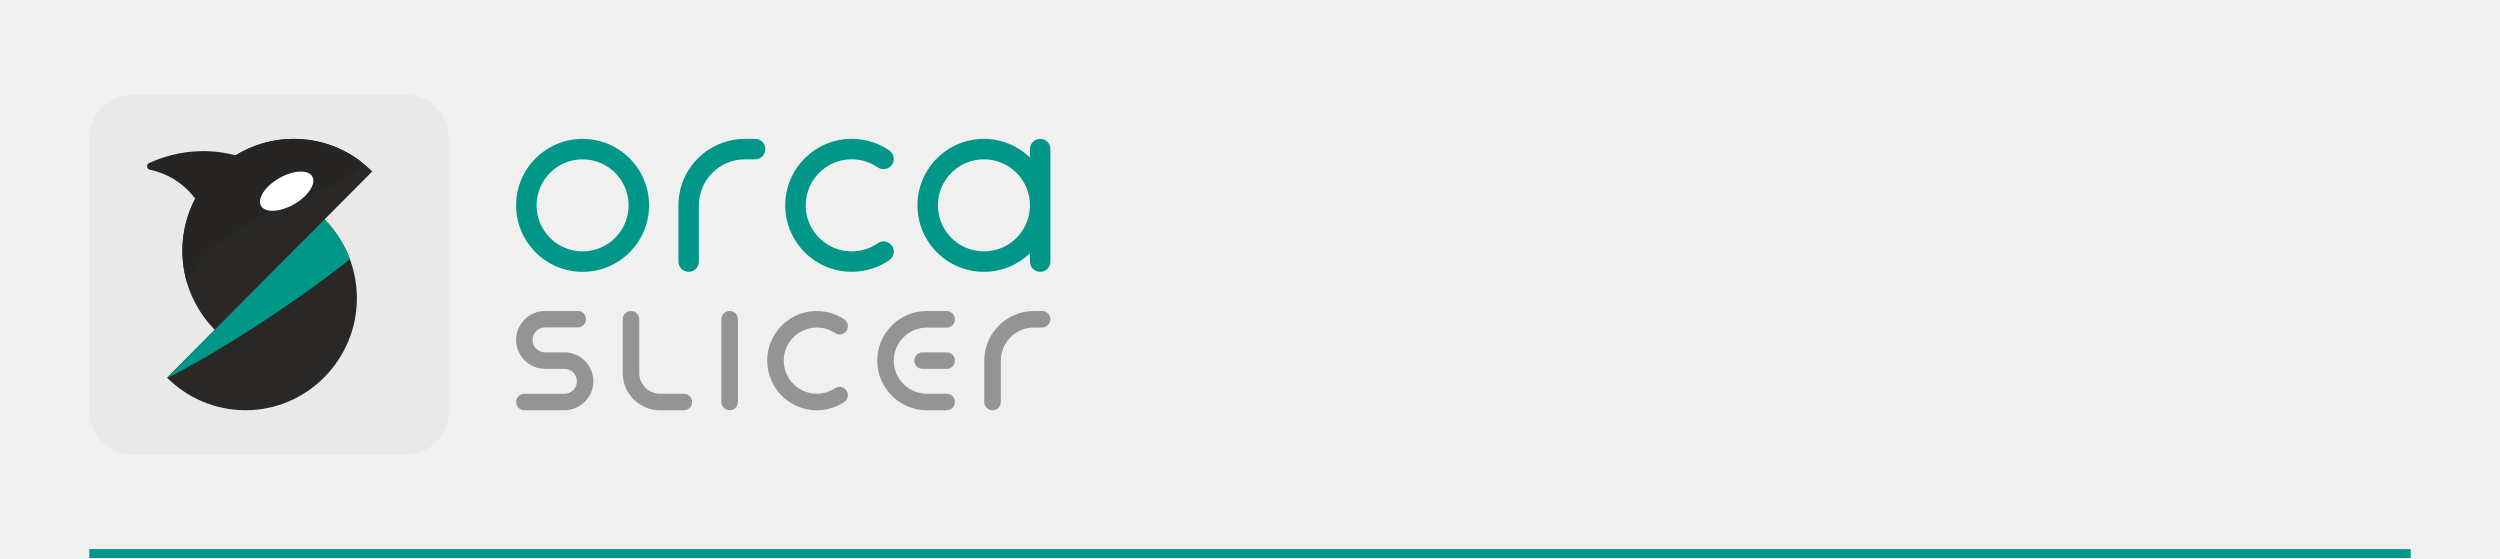
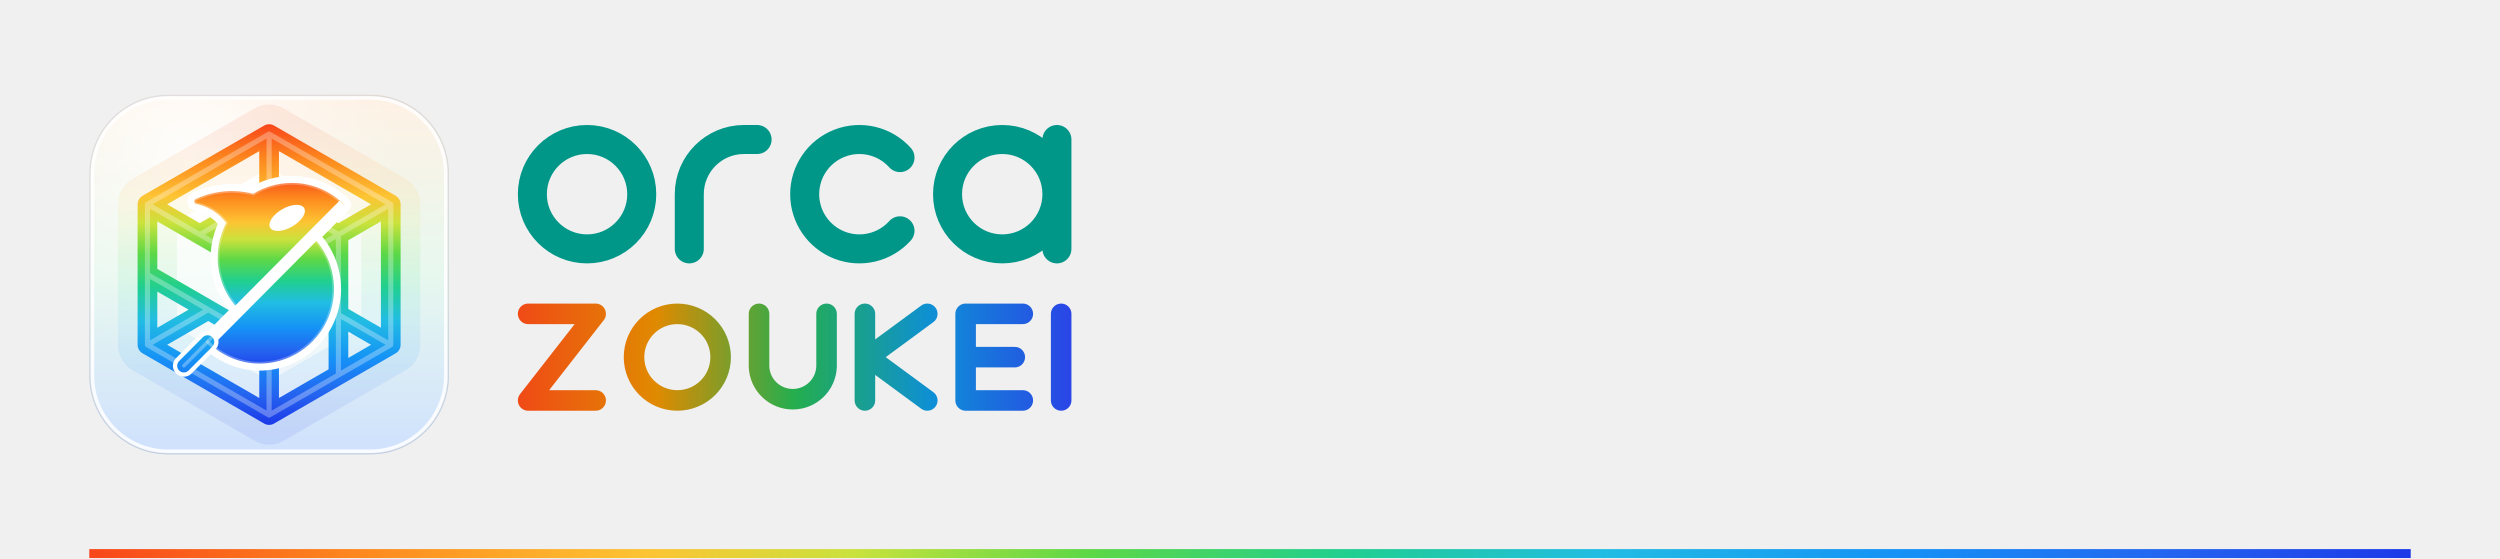
- <svg xmlns="http://www.w3.org/2000/svg" id="a" width="560" height="125" viewBox="0 0 560 125">
-   <rect id="b" x="20" y="123" width="520" height="2" style="fill:#009789;" />
-   <g id="c">
-     <g id="d">
-       <rect x="20" y="21.22" width="80.56" height="80.56" rx="9.64" ry="9.64" style="fill:#e9e9e9;" />
-     </g>
-   </g>
-   <g id="e">
-     <path id="f" d="M37.42,84.6c4.49,4.48,10.66,7.26,17.48,7.29,13.8.06,25.1-11.3,25.04-25.18-.03-6.86-2.79-13.06-7.25-17.57l-35.27,35.46Z" style="fill:#292826;" />
-   </g>
-   <g id="g">
-     <path id="h" d="M72.69,49.14l-35.27,35.46s.05.05.08.07c12.36-6.3,29.28-17.38,40.88-26.61-1.25-3.38-3.21-6.42-5.69-8.93" style="fill:#009789;" />
-   </g>
-   <g id="i">
-     <path id="j" d="M65.8,31.11c-13.77,0-24.94,11.23-24.94,25.08,0,6.9,2.77,13.14,7.25,17.68l35.27-35.46c-4.51-4.5-10.72-7.29-17.58-7.29" style="fill:#292826;" />
-   </g>
-   <g id="k">
-     <path id="l" d="M65.8,31.11c-4.77,0-9.23,1.35-13.02,3.68-2.03-.53-4.55-.96-7.44-.94-5.04.03-9.14,1.4-11.93,2.67-.69.32-.58,1.34.16,1.5,1.83.39,4.25,1.2,6.64,2.97,1.51,1.11,2.66,2.35,3.52,3.5-1.83,3.49-2.87,7.47-2.87,11.69,0,2.52.37,4.95,1.06,7.25,1.05-2.34,2.16-3.9,2.52-4.39,2.29-3.15,4.71-4.79,8.29-7.2,2.64-1.78,6.3-3.87,16.82-8.2,0,0,3.29-.93,7.7-3.55,1.76-1.05,3.1-2.03,3.52-3.58.03-.11.06-.22.08-.32-4.18-3.19-9.4-5.08-15.05-5.08" style="fill:#262523;" />
-   </g>
-   <g id="m">
-     <path id="n" d="M69.96,39.54c.91,1.62-.92,4.4-4.09,6.21-3.17,1.81-6.49,1.97-7.4.36-.91-1.62.92-4.4,4.09-6.21,3.17-1.81,6.49-1.97,7.4-.36" style="fill:#fff;" />
-   </g>
-   <path d="M163.44,69.66c-1.02,0-1.85.83-1.85,1.85v18.53c0,1.02.83,1.85,1.85,1.85s1.85-.83,1.85-1.85v-18.53c0-1.02-.83-1.85-1.85-1.85Z" style="fill:#949494;" />
-   <path d="M212.05,69.66h-4.43c-6.13,0-11.12,4.99-11.12,11.12s4.99,11.12,11.12,11.12h4.43c1.02,0,1.85-.83,1.85-1.85s-.83-1.85-1.85-1.85h-4.43c-4.09,0-7.41-3.32-7.41-7.41s3.32-7.41,7.41-7.41h4.43c1.02,0,1.85-.83,1.85-1.85s-.83-1.85-1.85-1.85Z" style="fill:#949494;" />
-   <path d="M212.05,78.93h-5.39c-1.02,0-1.85.83-1.85,1.85s.83,1.85,1.85,1.85h5.39c1.02,0,1.85-.83,1.85-1.85s-.83-1.85-1.85-1.85Z" style="fill:#949494;" />
-   <path d="M126.43,91.89h-8.97c-1.02,0-1.84-.83-1.84-1.84s.82-1.84,1.84-1.84h8.97c1.54,0,2.8-1.25,2.8-2.8s-1.25-2.79-2.8-2.79h-4.34c-3.57,0-6.48-2.91-6.48-6.48s2.91-6.48,6.48-6.48h7.34c1.02,0,1.84.83,1.84,1.84s-.82,1.84-1.84,1.84h-7.34c-1.54,0-2.8,1.25-2.8,2.8s1.25,2.79,2.8,2.79h4.34c3.57,0,6.48,2.91,6.48,6.48s-2.91,6.48-6.48,6.48Z" style="fill:#949494;" />
-   <path d="M187.05,86.96c-1.5.99-3.37,1.45-5.36,1.12-3.01-.51-5.44-2.9-6-5.89-.87-4.7,2.73-8.82,7.28-8.82,1.5,0,2.9.45,4.07,1.22.74.49,1.72.41,2.34-.22h0c.82-.82.71-2.19-.25-2.83-2.13-1.43-4.79-2.14-7.61-1.78-5.01.64-9.03,4.72-9.59,9.73-.76,6.7,4.49,12.41,11.04,12.41,2.25,0,4.34-.67,6.09-1.82.99-.65,1.16-2.04.32-2.88h0c-.63-.63-1.6-.71-2.34-.23Z" style="fill:#949494;" />
-   <path d="M153.17,88.19h-5.35c-2.55,0-4.63-2.08-4.63-4.63v-12.04c0-1.02-.83-1.85-1.85-1.85s-1.85.83-1.85,1.85v12.04c0,4.6,3.74,8.34,8.34,8.34h5.35c1.02,0,1.85-.83,1.85-1.85s-.83-1.85-1.85-1.85Z" style="fill:#949494;" />
-   <path d="M233.44,73.37h-1.85c-4.06,0-7.37,3.29-7.41,7.35v9.33c0,1.02-.83,1.85-1.85,1.85s-1.85-.83-1.85-1.85v-9.33c.04-6.1,5.01-11.05,11.11-11.05h1.85c1.02,0,1.85.83,1.85,1.85s-.83,1.85-1.85,1.85Z" style="fill:#949494;" />
-   <path d="M130.5,35.69c5.68,0,10.31,4.62,10.31,10.31s-4.62,10.31-10.31,10.31-10.31-4.62-10.31-10.31,4.62-10.31,10.31-10.31M130.5,31.11c-8.22,0-14.89,6.67-14.89,14.89s6.67,14.89,14.89,14.89,14.89-6.67,14.89-14.89-6.67-14.89-14.89-14.89h0Z" style="fill:#009789;" />
-   <path d="M233,31.11c-1.27,0-2.29,1.03-2.29,2.29v1.87c-2.68-2.57-6.3-4.16-10.31-4.16-8.22,0-14.89,6.67-14.89,14.89s6.67,14.89,14.89,14.89c4,0,7.63-1.59,10.31-4.16v1.87c0,1.27,1.03,2.29,2.29,2.29s2.29-1.03,2.29-2.29v-25.2c0-1.27-1.03-2.29-2.29-2.29ZM220.4,56.31c-5.68,0-10.31-4.62-10.31-10.31s4.62-10.31,10.31-10.31,10.31,4.62,10.31,10.31-4.62,10.31-10.31,10.31Z" style="fill:#009789;" />
-   <path d="M169.15,31.11h-2.29c-8.22,0-14.89,6.67-14.89,14.89v12.6c0,1.27,1.03,2.29,2.29,2.29s2.29-1.03,2.29-2.29v-12.6c0-5.68,4.62-10.31,10.31-10.31h0s2.29,0,2.29,0c1.27,0,2.29-1.03,2.29-2.29s-1.03-2.29-2.29-2.29Z" style="fill:#009789;" />
-   <path d="M196.61,54.5c-2,1.37-4.5,2.06-7.17,1.72-4.64-.59-8.37-4.38-8.9-9.03-.7-6.22,4.16-11.51,10.24-11.51,2.15,0,4.14.66,5.79,1.78.93.63,2.17.56,2.97-.24h0c1.03-1.03.84-2.72-.36-3.54-2.77-1.9-6.22-2.88-9.91-2.51-6.9.68-12.51,6.21-13.28,13.1-1.01,8.99,6.01,16.61,14.8,16.61,3.13,0,6.03-.96,8.42-2.61,1.19-.82,1.35-2.51.33-3.53h0c-.79-.79-2.01-.89-2.93-.26Z" style="fill:#009789;" />
+ <svg xmlns="http://www.w3.org/2000/svg" width="560" height="125" viewBox="0 0 560 125">
+   <defs>
+     <linearGradient id="ozal-rl" gradientUnits="userSpaceOnUse" x1="20" y1="0" x2="540" y2="0">
+       <stop offset="0" stop-color="#F8461A" />
+       <stop offset="0.12" stop-color="#FD8A1E" />
+       <stop offset="0.24" stop-color="#FDC433" />
+       <stop offset="0.33" stop-color="#C9E23C" />
+       <stop offset="0.43" stop-color="#5DD846" />
+       <stop offset="0.54" stop-color="#21CF8E" />
+       <stop offset="0.65" stop-color="#22BDE3" />
+       <stop offset="0.78" stop-color="#1592F6" />
+       <stop offset="0.9" stop-color="#2463F0" />
+       <stop offset="1" stop-color="#1C39E8" />
+     </linearGradient>
+     <linearGradient id="ozal-cd" gradientUnits="userSpaceOnUse" x1="20" y1="21.22" x2="20" y2="101.78">
+       <stop offset="0" stop-color="#FFF1E4" />
+       <stop offset="0.5" stop-color="#E7F8EF" />
+       <stop offset="1" stop-color="#CFE1FD" />
+     </linearGradient>
+     <radialGradient id="ozal-sh" gradientUnits="userSpaceOnUse" cx="42.03" cy="33.81" r="47.2">
+       <stop offset="0" stop-color="#FFFFFF" stop-opacity="0.85" />
+       <stop offset="0.6" stop-color="#FFFFFF" stop-opacity="0.25" />
+       <stop offset="1" stop-color="#FFFFFF" stop-opacity="0" />
+     </radialGradient>
+     <linearGradient id="ozal-rb" gradientUnits="userSpaceOnUse" x1="20" y1="27.83" x2="20" y2="95.17">
+       <stop offset="0" stop-color="#F8461A" />
+       <stop offset="0.12" stop-color="#FD8A1E" />
+       <stop offset="0.24" stop-color="#FDC433" />
+       <stop offset="0.33" stop-color="#C9E23C" />
+       <stop offset="0.43" stop-color="#5DD846" />
+       <stop offset="0.54" stop-color="#21CF8E" />
+       <stop offset="0.65" stop-color="#22BDE3" />
+       <stop offset="0.78" stop-color="#1592F6" />
+       <stop offset="0.9" stop-color="#2463F0" />
+       <stop offset="1" stop-color="#1C39E8" />
+     </linearGradient>
+     <linearGradient id="ozal-oc" gradientUnits="userSpaceOnUse" x1="0" y1="39.24" x2="0" y2="83.13">
+       <stop offset="0" stop-color="#F8461A" />
+       <stop offset="0.12" stop-color="#FD8A1E" />
+       <stop offset="0.24" stop-color="#FDC433" />
+       <stop offset="0.33" stop-color="#C9E23C" />
+       <stop offset="0.43" stop-color="#5DD846" />
+       <stop offset="0.54" stop-color="#21CF8E" />
+       <stop offset="0.65" stop-color="#22BDE3" />
+       <stop offset="0.78" stop-color="#1592F6" />
+       <stop offset="0.9" stop-color="#2463F0" />
+       <stop offset="1" stop-color="#1C39E8" />
+     </linearGradient>
+     <linearGradient id="ozal-tx" gradientUnits="userSpaceOnUse" x1="116" y1="0" x2="240" y2="0">
+       <stop offset="0" stop-color="#F04A16" />
+       <stop offset="0.25" stop-color="#E08A00" />
+       <stop offset="0.5" stop-color="#24AE4E" />
+       <stop offset="0.75" stop-color="#0E8FD6" />
+       <stop offset="1" stop-color="#2A45E6" />
+     </linearGradient>
+   </defs>
+   <path d="M20,123 H540 V125 H20 Z" fill="url(#ozal-rl)" />
+   <path d="M37.62,21.22L82.94,21.22C92.67,21.22 100.56,29.11 100.56,38.84L100.56,84.16C100.56,93.89 92.67,101.78 82.94,101.78L37.62,101.78C27.89,101.78 20,93.89 20,84.16L20,38.84C20,29.11 27.89,21.22 37.62,21.22Z" fill="url(#ozal-cd)" />
+   <path d="M37.62,21.22L82.94,21.22C92.67,21.22 100.56,29.11 100.56,38.84L100.56,84.16C100.56,93.89 92.67,101.78 82.94,101.78L37.62,101.78C27.89,101.78 20,93.89 20,84.16L20,38.84C20,29.11 27.89,21.22 37.62,21.22Z" fill="url(#ozal-sh)" />
+   <path d="M37.62,21.85L82.94,21.85C92.32,21.85 99.93,29.46 99.93,38.84L99.93,84.16C99.93,93.54 92.32,101.15 82.94,101.15L37.62,101.15C28.24,101.15 20.63,93.54 20.63,84.16L20.63,38.84C20.63,29.46 28.24,21.85 37.62,21.85Z" fill="none" stroke="#FFFFFF" stroke-opacity="0.85" stroke-width="0.94" />
+   <path d="M37.62,21.38L82.94,21.38C92.58,21.38 100.4,29.2 100.4,38.84L100.4,84.16C100.4,93.8 92.58,101.62 82.94,101.62L37.62,101.62C27.98,101.62 20.16,93.8 20.16,84.16L20.16,38.84C20.16,29.2 27.98,21.38 37.62,21.38Z" fill="none" stroke="#1E293B" stroke-opacity="0.14" stroke-width="0.31" />
+   <path d="M60.28,30.03 L87.53,45.77 L87.53,77.23 L60.28,92.97 L33.03,77.23 L33.03,45.77Z" fill="#FFFFFF" fill-opacity="0.55" />
+   <path d="M60.28,30.03 L87.53,45.77 L60.28,61.5 L33.03,45.77Z" fill="#FFFFFF" fill-opacity="0.5" />
+   <path d="M60.28,30.03 L87.53,45.77 L87.53,77.23 L60.28,92.97 L33.03,77.23 L33.03,45.77Z" fill="none" stroke="url(#ozal-rb)" stroke-opacity="0.09" stroke-width="13.22" stroke-linejoin="round" />
+   <path d="M60.28,30.03 L87.53,45.77 L87.53,77.23 L60.28,92.97 L33.03,77.23 L33.03,45.77ZM33.03,45.77 L60.28,61.5 L87.53,45.77 M60.28,61.5 L60.28,92.97M60.28,30.03 L60.28,43.56M44.75,52.53 L60.28,43.56M60.28,43.56 L75.81,52.53M33.03,61.5 L60.28,77.23M33.03,77.23 L46.65,69.37M75.81,52.53 L75.81,84M87.53,77.23 L75.81,70.47" fill="none" stroke="url(#ozal-rb)" stroke-width="4.41" stroke-linejoin="round" stroke-linecap="round" />
+   <path d="M60.28,30.03 L87.53,45.77 L87.53,77.23 L60.28,92.97 L33.03,77.23 L33.03,45.77ZM33.03,45.77 L60.28,61.5 L87.53,45.77 M60.28,61.5 L60.28,92.97M60.28,30.03 L60.28,43.56M44.75,52.53 L60.28,43.56M60.28,43.56 L75.81,52.53M33.03,61.5 L60.28,77.23M33.03,77.23 L46.65,69.37M75.81,52.53 L75.81,84M87.53,77.23 L75.81,70.47" fill="none" stroke="#FFFFFF" stroke-opacity="0.3" stroke-width="1.15" stroke-linejoin="round" stroke-linecap="round" />
+   <path d="M65.13,40.98 L64.13,41.03 L62.96,41.16 L61.94,41.34 L60.87,41.6 L60.27,41.79 L59.75,41.97 L58.7,42.38 L58.18,42.63 L57.58,42.93 L56.74,43.42 L55.91,43.22 L54.91,43.04 L53.63,42.88 L52.67,42.82 L51.81,42.8 L50.87,42.83 L49.93,42.91 L49.3,42.99 L48.2,43.17 L47.26,43.38 L46.58,43.56 L45.98,43.75 L44.96,44.11 L44.39,44.35 L43.82,44.61 L43.65,44.74 L43.6,44.82 L43.54,44.95 L43.52,45.16 L43.57,45.35 L43.65,45.48 L43.74,45.56 L43.82,45.61 L44.02,45.69 L44.52,45.8 L44.99,45.94 L45.46,46.09 L46.24,46.41 L46.79,46.67 L47.24,46.91 L47.76,47.22 L48.26,47.56 L48.99,48.13 L49.61,48.71 L50.22,49.37 L50.67,49.92 L50.23,50.83 L50,51.38 L49.74,52.06 L49.53,52.68 L49.21,53.83 L49.08,54.43 L48.95,55.17 L48.85,56 L48.8,56.68 L48.77,57.7 L48.79,58.72 L48.85,59.4 L48.95,60.21 L49.08,60.96 L49.19,61.43 L49.45,62.42 L49.74,63.31 L49.95,63.86 L50.21,64.49 L50.46,65.04 L50.76,65.61 L51.07,66.16 L51.35,66.63 L51.83,67.33 L52.45,68.17 L53.06,68.88 L53.55,69.4 L53.55,69.42 L46.52,76.5 L46.49,76.53 L46.49,76.58 L47.37,77.39 L48.18,78.05 L49.09,78.7 L49.85,79.17 L50.87,79.72 L51.83,80.16 L52.51,80.43 L53.03,80.61 L53.61,80.79 L54.42,81 L55.02,81.13 L55.62,81.24 L56.66,81.37 L57.4,81.42 L58.15,81.44 L58.94,81.42 L59.93,81.34 L60.71,81.24 L61.44,81.1 L62.44,80.87 L63.14,80.66 L64.11,80.32 L64.68,80.09 L65.2,79.86 L65.75,79.58 L66.33,79.28 L66.98,78.89 L67.76,78.36 L68.26,78 L68.94,77.45 L69.36,77.08 L70.04,76.42 L70.43,76 L71.09,75.25 L71.53,74.67 L72.03,73.97 L72.47,73.26 L72.84,72.61 L73.21,71.88 L73.54,71.12 L73.86,70.31 L74.14,69.42 L74.28,68.95 L74.43,68.3 L74.56,67.65 L74.64,67.15 L74.72,66.55 L74.77,66 L74.8,65.58 L74.82,64.72 L74.8,63.91 L74.74,63.13 L74.64,62.29 L74.48,61.38 L74.28,60.49 L73.96,59.42 L73.78,58.9 L73.57,58.35 L73.23,57.59 L72.68,56.52 L72.11,55.58 L71.59,54.82 L70.93,53.99 L70.59,53.6 L70.03,53 L77.03,45.96 L77.1,45.89 L77.1,45.87 L77.06,45.82 L76.54,45.31 L76.07,44.9 L75.39,44.34 L74.81,43.93 L74.06,43.43 L73.25,42.96 L72.41,42.54 L71.71,42.23 L70.82,41.89 L70.09,41.66 L69.3,41.45 L68.47,41.27 L67.69,41.13 L66.69,41.03 L65.49,40.98Z" fill="#FFFFFF" stroke="#FFFFFF" stroke-width="3.15" stroke-linejoin="round" stroke-linecap="round" />
+   <path d="M65.13,40.98 L64.13,41.03 L62.96,41.16 L61.94,41.34 L60.87,41.6 L60.27,41.79 L59.75,41.97 L58.7,42.38 L58.18,42.63 L57.58,42.93 L56.74,43.42 L55.91,43.22 L54.91,43.04 L53.63,42.88 L52.67,42.82 L51.81,42.8 L50.87,42.83 L49.93,42.91 L49.3,42.99 L48.2,43.17 L47.26,43.38 L46.58,43.56 L45.98,43.75 L44.96,44.11 L44.39,44.35 L43.82,44.61 L43.65,44.74 L43.6,44.82 L43.54,44.95 L43.52,45.16 L43.57,45.35 L43.65,45.48 L43.74,45.56 L43.82,45.61 L44.02,45.69 L44.52,45.8 L44.99,45.94 L45.46,46.09 L46.24,46.41 L46.79,46.67 L47.24,46.91 L47.76,47.22 L48.26,47.56 L48.99,48.13 L49.61,48.71 L50.22,49.37 L50.67,49.92 L50.23,50.83 L50,51.38 L49.74,52.06 L49.53,52.68 L49.21,53.83 L49.08,54.43 L48.95,55.17 L48.85,56 L48.8,56.68 L48.77,57.7 L48.79,58.72 L48.85,59.4 L48.95,60.21 L49.08,60.96 L49.19,61.43 L49.45,62.42 L49.74,63.31 L49.95,63.86 L50.21,64.49 L50.46,65.04 L50.76,65.61 L51.07,66.16 L51.35,66.63 L51.83,67.33 L52.45,68.17 L53.06,68.88 L53.55,69.4 L53.55,69.42 L46.52,76.5 L46.49,76.53 L46.49,76.58 L47.37,77.39 L48.18,78.05 L49.09,78.7 L49.85,79.17 L50.87,79.72 L51.83,80.16 L52.51,80.43 L53.03,80.61 L53.61,80.79 L54.42,81 L55.02,81.13 L55.62,81.24 L56.66,81.37 L57.4,81.42 L58.15,81.44 L58.94,81.42 L59.93,81.34 L60.71,81.24 L61.44,81.1 L62.44,80.87 L63.14,80.66 L64.11,80.32 L64.68,80.09 L65.2,79.86 L65.75,79.58 L66.33,79.28 L66.98,78.89 L67.76,78.36 L68.26,78 L68.94,77.45 L69.36,77.08 L70.04,76.42 L70.43,76 L71.09,75.25 L71.53,74.67 L72.03,73.97 L72.47,73.26 L72.84,72.61 L73.21,71.88 L73.54,71.12 L73.86,70.31 L74.14,69.42 L74.28,68.95 L74.43,68.3 L74.56,67.65 L74.64,67.15 L74.72,66.55 L74.77,66 L74.8,65.58 L74.82,64.72 L74.8,63.91 L74.74,63.13 L74.64,62.29 L74.48,61.38 L74.28,60.49 L73.96,59.42 L73.78,58.9 L73.57,58.35 L73.23,57.59 L72.68,56.52 L72.11,55.58 L71.59,54.82 L70.93,53.99 L70.59,53.6 L70.03,53 L77.03,45.96 L77.1,45.89 L77.1,45.87 L77.06,45.82 L76.54,45.31 L76.07,44.9 L75.39,44.34 L74.81,43.93 L74.06,43.43 L73.25,42.96 L72.41,42.54 L71.71,42.23 L70.82,41.89 L70.09,41.66 L69.3,41.45 L68.47,41.27 L67.69,41.13 L66.69,41.03 L65.49,40.98Z" fill="url(#ozal-oc)" />
+   <path d="M46.54,76.55 L77.05,45.87" stroke="#FFFFFF" stroke-width="2.69" stroke-linecap="butt" />
+   <path d="M41.18,81.94 L46.5,76.59" stroke="#FFFFFF" stroke-width="4.88" stroke-linejoin="round" stroke-linecap="round" />
+   <path d="M41.18,81.94 L46.5,76.59" stroke="url(#ozal-rb)" stroke-width="2.99" stroke-linejoin="round" stroke-linecap="round" />
+   <path d="M41.18,81.94 L46.5,76.59" stroke="#FFFFFF" stroke-opacity="0.3" stroke-width="0.78" stroke-linejoin="round" stroke-linecap="round" />
+   <path d="M65.13,40.98 L64.13,41.03 L62.96,41.16 L61.94,41.34 L60.87,41.6 L60.27,41.79 L59.75,41.97 L58.7,42.38 L58.18,42.63 L57.58,42.93 L56.74,43.42 L55.91,43.22 L54.91,43.04 L53.63,42.88 L52.67,42.82 L51.81,42.8 L50.87,42.83 L49.93,42.91 L49.3,42.99 L48.2,43.17 L47.26,43.38 L46.58,43.56 L45.98,43.75 L44.96,44.11 L44.39,44.35 L43.82,44.61 L43.65,44.74 L43.6,44.82 L43.54,44.95 L43.52,45.16 L43.57,45.35 L43.65,45.48 L43.74,45.56 L43.82,45.61 L44.02,45.69 L44.52,45.8 L44.99,45.94 L45.46,46.09 L46.24,46.41 L46.79,46.67 L47.24,46.91 L47.76,47.22 L48.26,47.56 L48.99,48.13 L49.61,48.71 L50.22,49.37 L50.67,49.92 L50.23,50.83 L50,51.38 L49.74,52.06 L49.53,52.68 L49.21,53.83 L49.08,54.43 L48.95,55.17 L48.85,56 L48.8,56.68 L48.77,57.7 L48.79,58.72 L48.85,59.4 L48.95,60.21 L49.08,60.96 L49.19,61.43 L49.45,62.42 L49.74,63.31 L49.95,63.86 L50.21,64.49 L50.46,65.04 L50.76,65.61 L51.07,66.16 L51.35,66.63 L51.83,67.33 L52.45,68.17 L53.06,68.88 L53.55,69.4 L53.55,69.42 L46.52,76.5 L46.49,76.53 L46.49,76.58 L47.37,77.39 L48.18,78.05 L49.09,78.7 L49.85,79.17 L50.87,79.72 L51.83,80.16 L52.51,80.43 L53.03,80.61 L53.61,80.79 L54.42,81 L55.02,81.13 L55.62,81.24 L56.66,81.37 L57.4,81.42 L58.15,81.44 L58.94,81.42 L59.93,81.34 L60.71,81.24 L61.44,81.1 L62.44,80.87 L63.14,80.66 L64.11,80.32 L64.68,80.09 L65.2,79.86 L65.75,79.58 L66.33,79.28 L66.98,78.89 L67.76,78.36 L68.26,78 L68.94,77.45 L69.36,77.08 L70.04,76.42 L70.43,76 L71.09,75.25 L71.53,74.67 L72.03,73.97 L72.47,73.26 L72.84,72.61 L73.21,71.88 L73.54,71.12 L73.86,70.31 L74.14,69.42 L74.28,68.95 L74.43,68.3 L74.56,67.65 L74.64,67.15 L74.72,66.55 L74.77,66 L74.8,65.58 L74.82,64.72 L74.8,63.91 L74.74,63.13 L74.64,62.29 L74.48,61.38 L74.28,60.49 L73.96,59.42 L73.78,58.9 L73.57,58.35 L73.23,57.59 L72.68,56.52 L72.11,55.58 L71.59,54.82 L70.93,53.99 L70.59,53.6 L70.03,53 L77.03,45.96 L77.1,45.89 L77.1,45.87 L77.06,45.82 L76.54,45.31 L76.07,44.9 L75.39,44.34 L74.81,43.93 L74.06,43.43 L73.25,42.96 L72.41,42.54 L71.71,42.23 L70.82,41.89 L70.09,41.66 L69.3,41.45 L68.47,41.27 L67.69,41.13 L66.69,41.03 L65.49,40.98Z" fill="none" stroke="#FFFFFF" stroke-opacity="0.28" stroke-width="0.76" stroke-linejoin="round" stroke-linecap="round" />
+   <path d="M68.14,46.63C68.75,47.7 67.54,49.55 65.43,50.75C63.32,51.96 61.12,52.07 60.51,50.99C59.91,49.92 61.12,48.07 63.23,46.87C65.34,45.66 67.54,45.55 68.14,46.63" fill="#FFFFFF" />
+   <path d="M119.25,43.5 a12.25,12.25 0 1 0 24.5,0 a12.25,12.25 0 1 0 -24.5,0M154.4,55.75 V43.5 A12.25,12.25 0 0 1 166.65,31.25 H169.59M201.6,35.3 A12.25,12.25 0 1 0 201.6,51.7M212.25,43.5 a12.25,12.25 0 1 0 24.5,0 a12.25,12.25 0 1 0 -24.5,0 M236.75,31.25 V55.75" fill="none" stroke="#009789" stroke-width="6.5" stroke-linecap="round" stroke-linejoin="round" />
+   <path d="M118.3,70.3 H133.43 L118.3,89.7 H133.43M142.02,80 a9.7,9.7 0 1 0 19.4,0 a9.7,9.7 0 1 0 -19.4,0M170.02,70.3 V82.13 A7.57,7.57 0 0 0 185.15,82.13 V70.3M193.74,70.3 V89.7 M207.71,70.3 L194.52,80 L207.71,89.7M229.11,70.3 H216.3 V89.7 H229.11 M216.3,80 H227.31M237.7,70.3 V89.7" fill="none" stroke="url(#ozal-tx)" stroke-width="4.6" stroke-linecap="round" stroke-linejoin="round" />
</svg>
